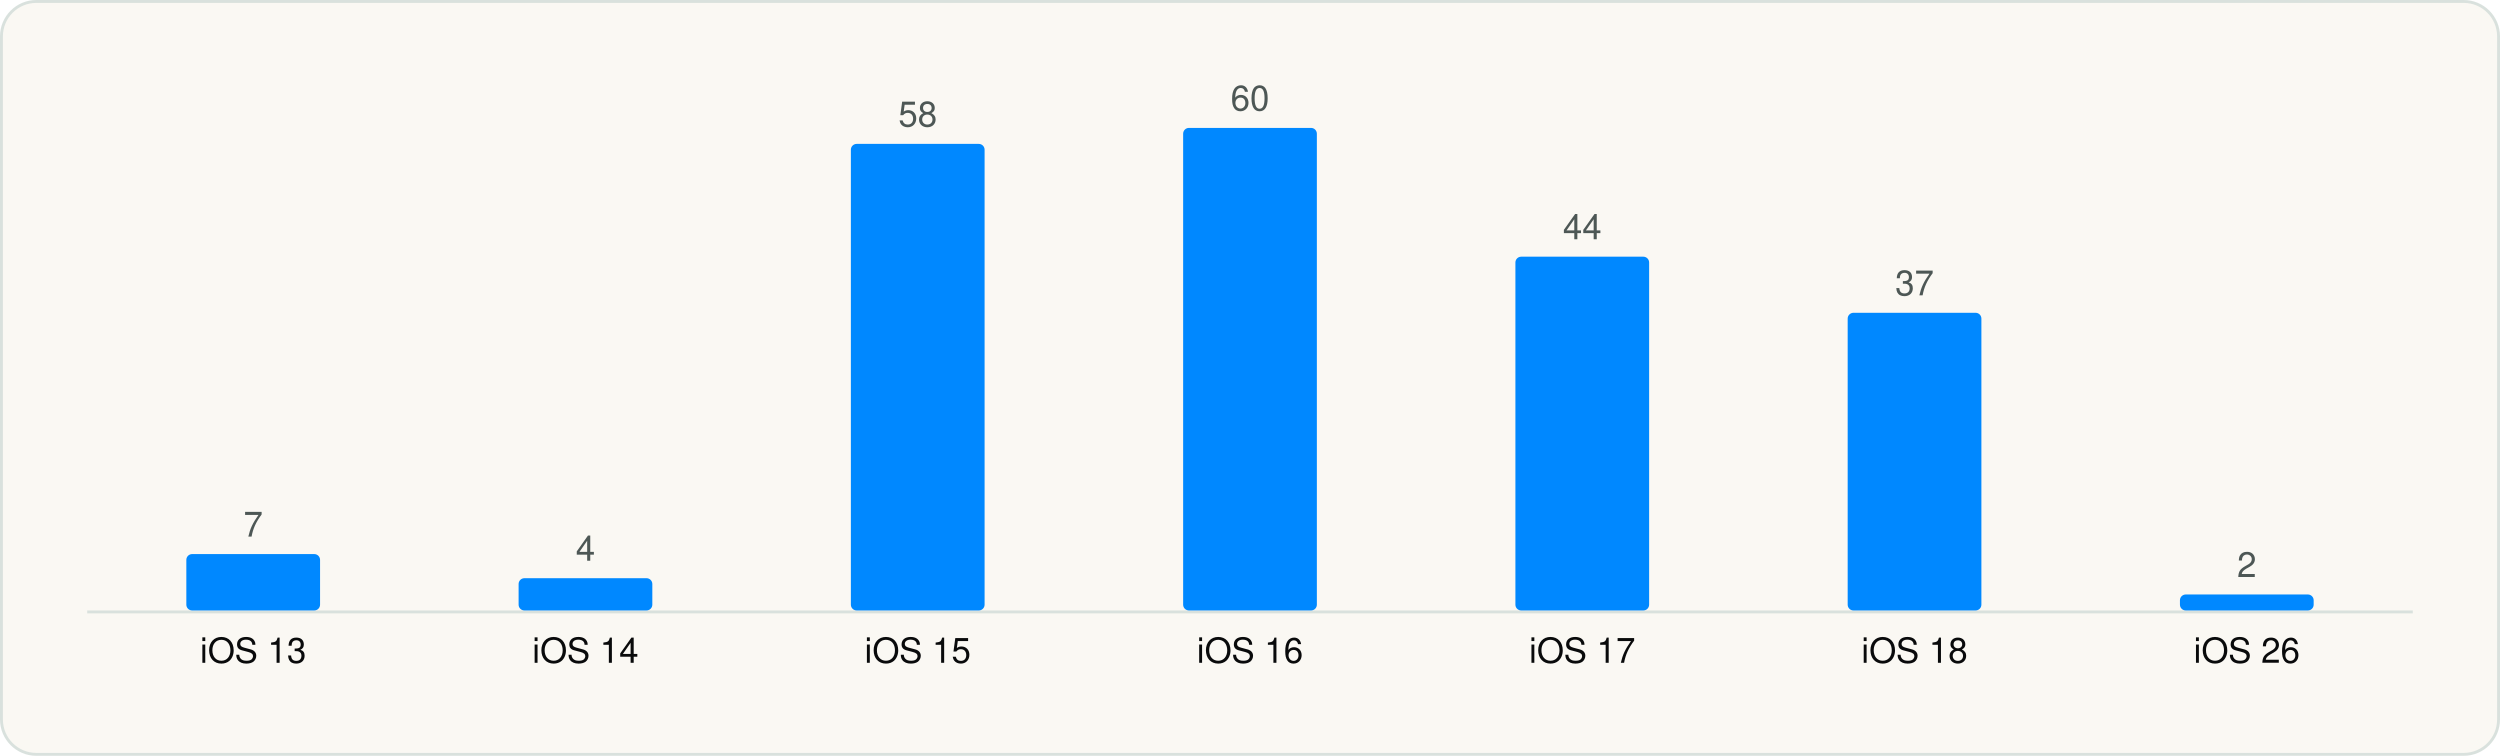
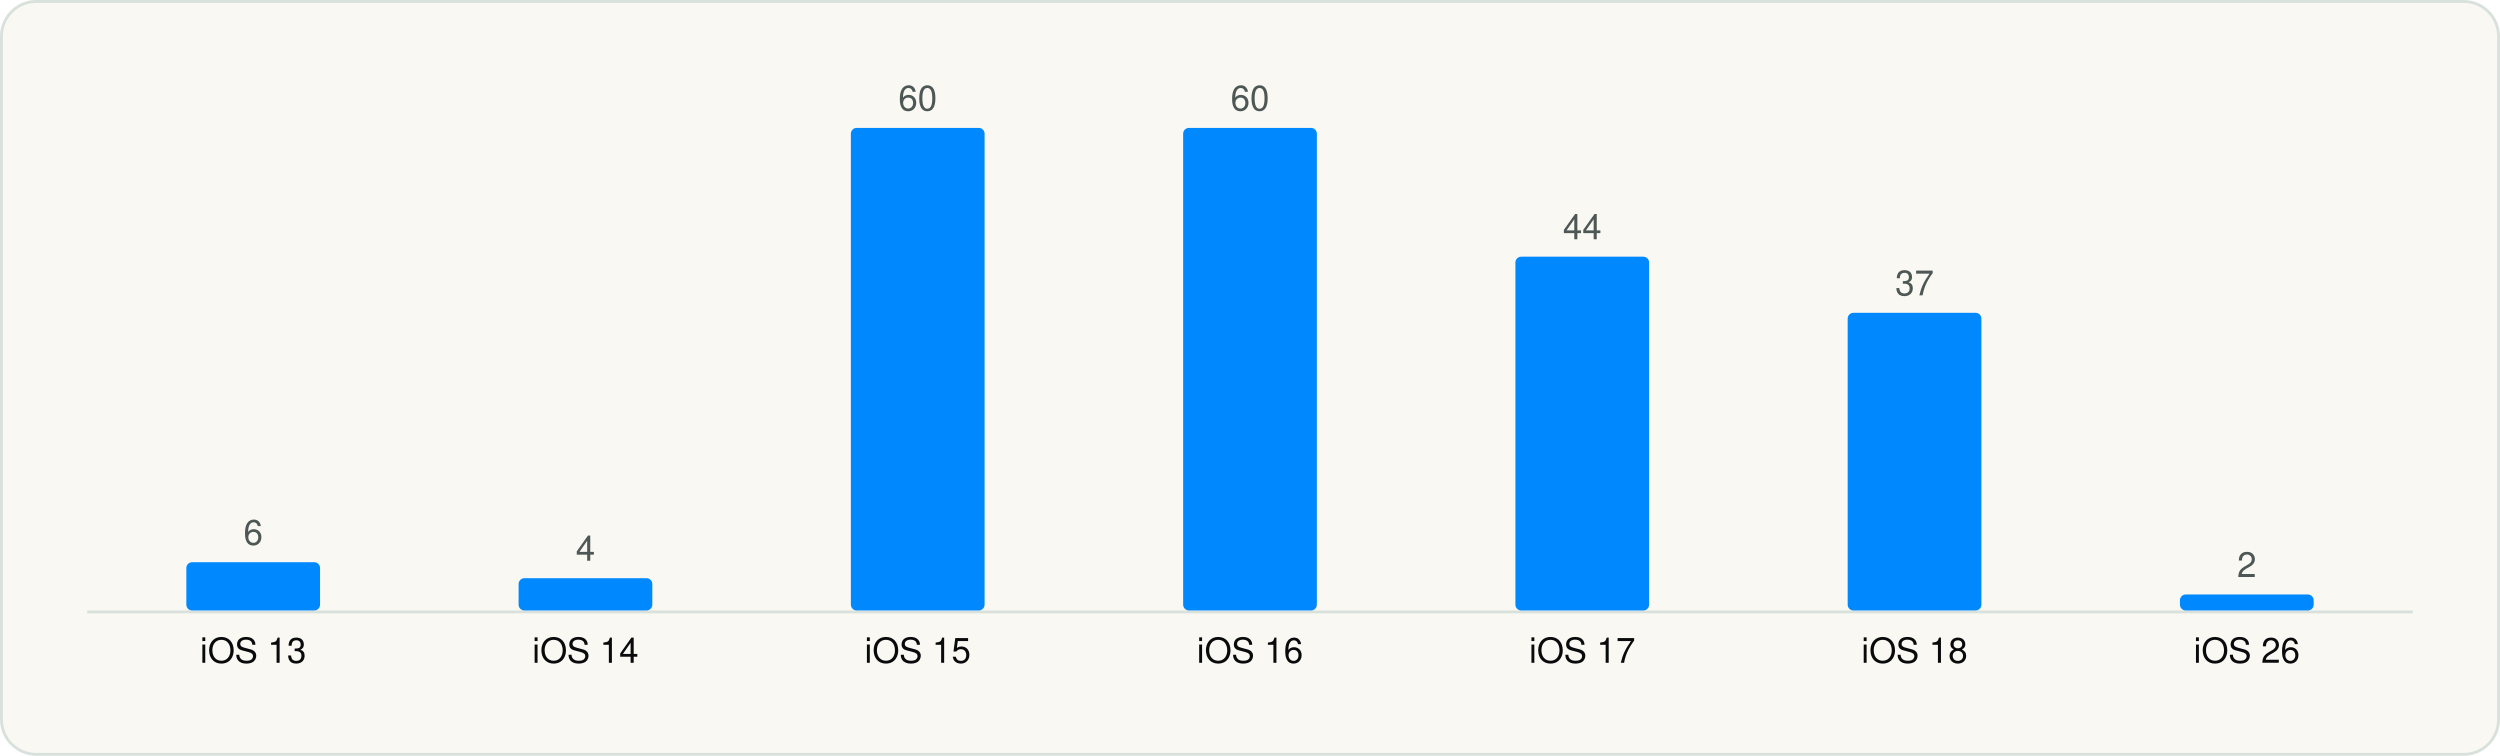
<svg xmlns="http://www.w3.org/2000/svg" viewBox="0 0 860 260" width="860" height="260" role="img" aria-label="Minimum iOS version" font-family="Geist, -apple-system, BlinkMacSystemFont, 'Segoe UI', Helvetica, Arial, sans-serif">
  <rect x="0.5" y="0.5" width="859" height="259" rx="12" fill="#FAF8F3" stroke="#D9E1DD" />
  <g transform="translate(20 20)">
    <line x1="10" y1="190.5" x2="810" y2="190.5" stroke="#D9E1DD" />
-     <rect x="44.1" y="170.6" width="46.0" height="19.4" rx="2" fill="#0088FF" />
-     <text x="67.1" y="164.6" font-size="12" text-anchor="middle" fill="#4D5755">7</text>
+     <rect x="44.1" y="173.4" width="46.0" height="16.6" rx="2" fill="#0088FF" />
+     <text x="67.1" y="167.4" font-size="12" text-anchor="middle" fill="#4D5755">6</text>
    <text x="67.1" y="208.0" font-size="12" text-anchor="middle" fill="#090A0B">iOS 13</text>
    <rect x="158.4" y="178.9" width="46.0" height="11.1" rx="2" fill="#0088FF" />
    <text x="181.4" y="172.9" font-size="12" text-anchor="middle" fill="#4D5755">4</text>
    <text x="181.4" y="208.0" font-size="12" text-anchor="middle" fill="#090A0B">iOS 14</text>
-     <rect x="272.7" y="29.5" width="46.0" height="160.5" rx="2" fill="#0088FF" />
-     <text x="295.7" y="23.5" font-size="12" text-anchor="middle" fill="#4D5755">58</text>
+     <rect x="272.7" y="24.0" width="46.0" height="166.0" rx="2" fill="#0088FF" />
+     <text x="295.7" y="18.0" font-size="12" text-anchor="middle" fill="#4D5755">60</text>
    <text x="295.7" y="208.0" font-size="12" text-anchor="middle" fill="#090A0B">iOS 15</text>
    <rect x="387.0" y="24.0" width="46.0" height="166.0" rx="2" fill="#0088FF" />
    <text x="410.0" y="18.0" font-size="12" text-anchor="middle" fill="#4D5755">60</text>
    <text x="410.0" y="208.0" font-size="12" text-anchor="middle" fill="#090A0B">iOS 16</text>
    <rect x="501.3" y="68.3" width="46.0" height="121.7" rx="2" fill="#0088FF" />
    <text x="524.3" y="62.3" font-size="12" text-anchor="middle" fill="#4D5755">44</text>
    <text x="524.3" y="208.0" font-size="12" text-anchor="middle" fill="#090A0B">iOS 17</text>
    <rect x="615.6" y="87.6" width="46.0" height="102.4" rx="2" fill="#0088FF" />
    <text x="638.6" y="81.6" font-size="12" text-anchor="middle" fill="#4D5755">37</text>
    <text x="638.6" y="208.0" font-size="12" text-anchor="middle" fill="#090A0B">iOS 18</text>
    <rect x="729.9" y="184.5" width="46.0" height="5.5" rx="2" fill="#0088FF" />
    <text x="752.9" y="178.5" font-size="12" text-anchor="middle" fill="#4D5755">2</text>
    <text x="752.9" y="208.0" font-size="12" text-anchor="middle" fill="#090A0B">iOS 26</text>
  </g>
</svg>
